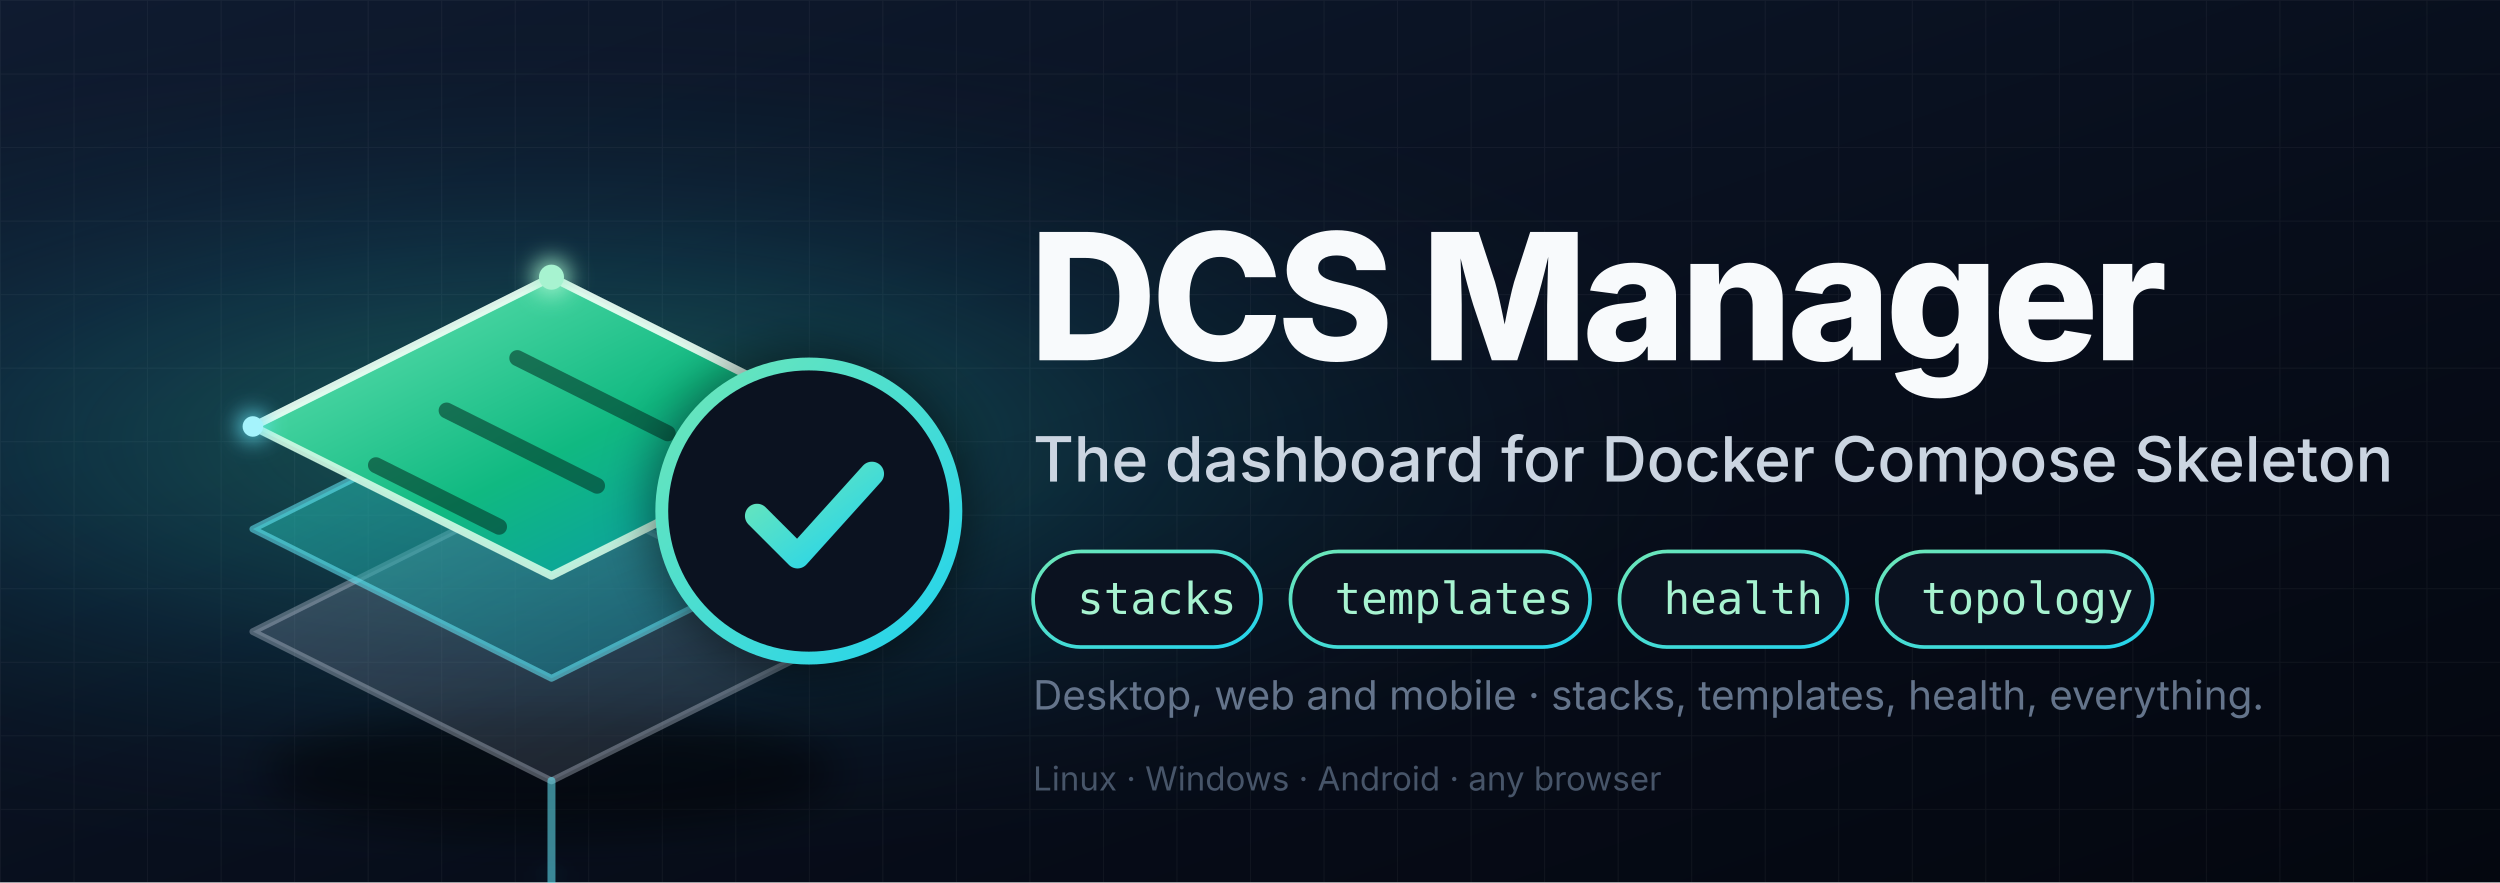
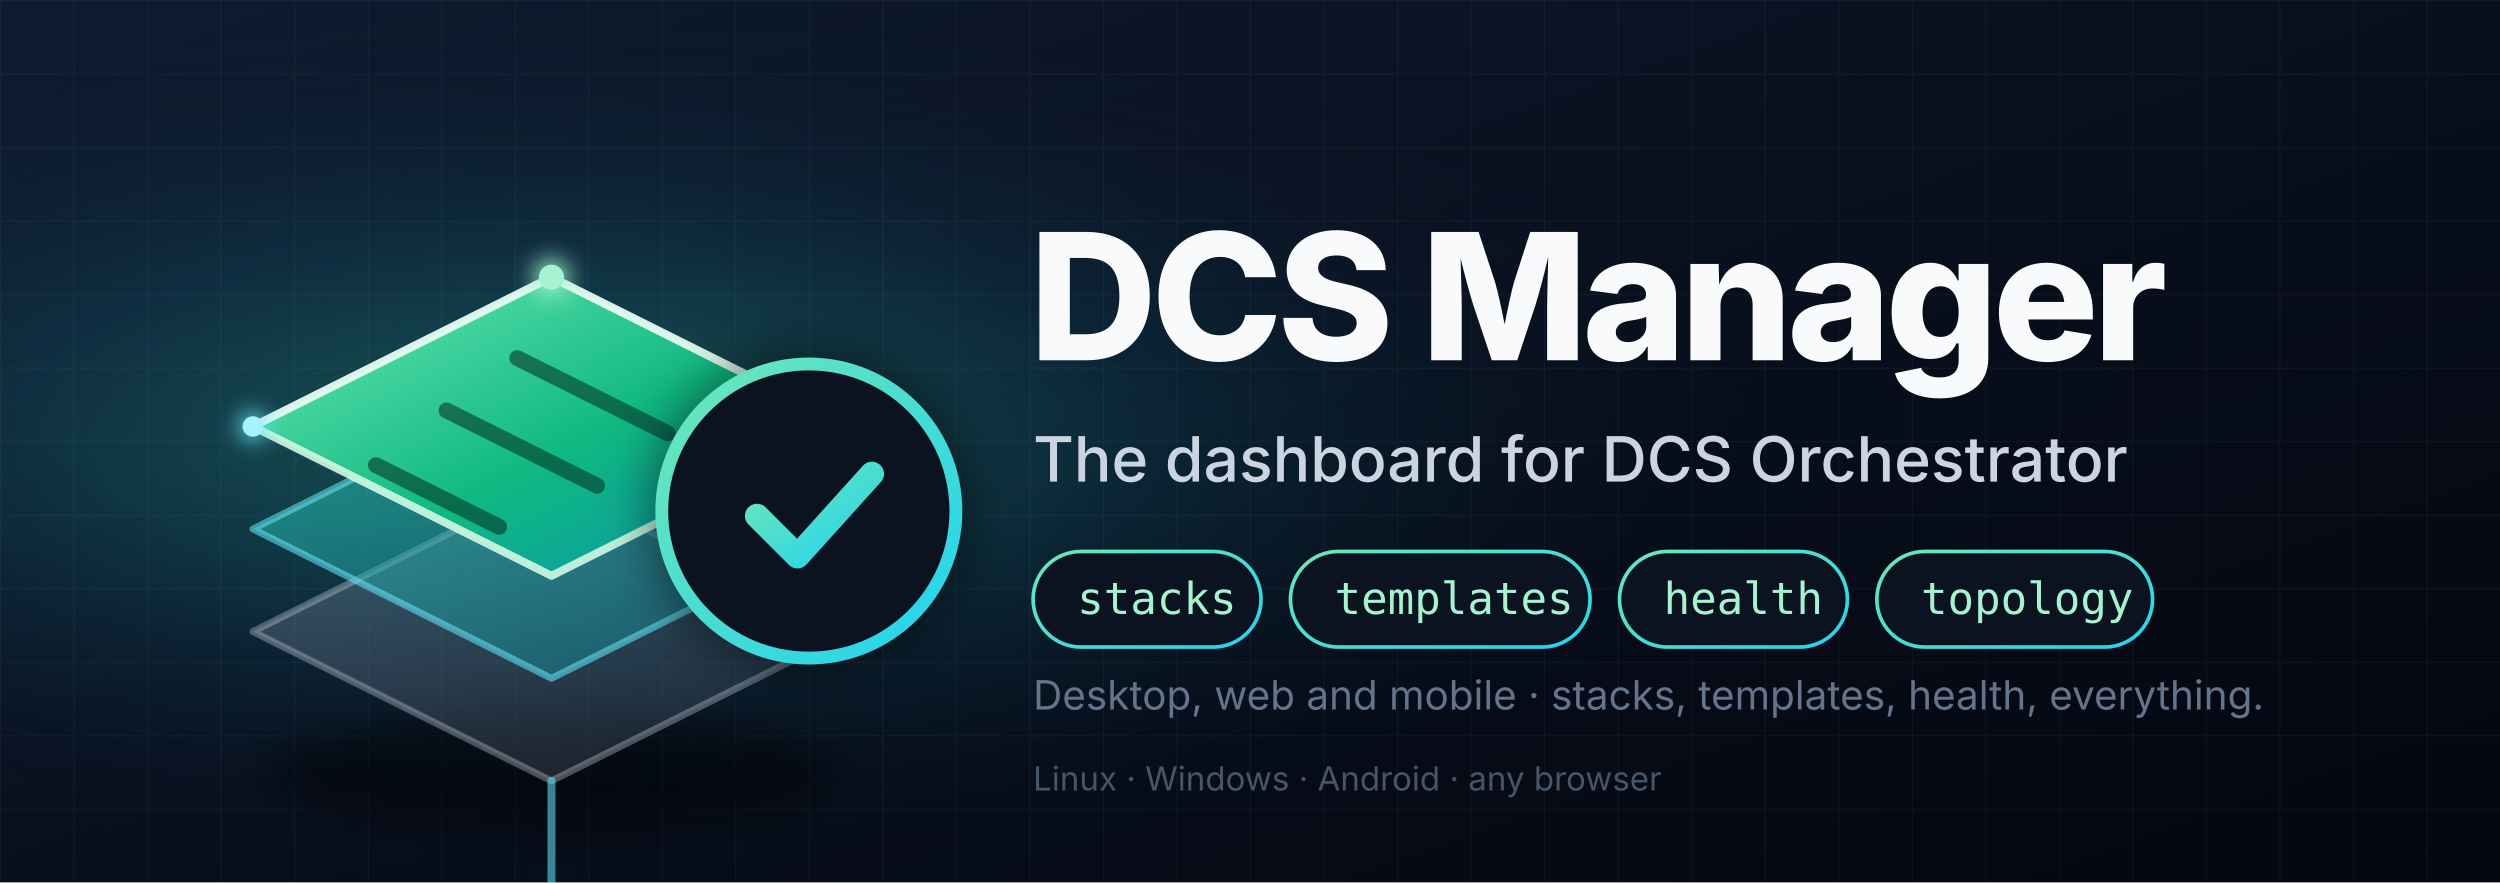
<svg xmlns="http://www.w3.org/2000/svg" viewBox="0 0 1360 480" width="1360" height="480">
  <defs>
    <linearGradient id="bg" x1="0" y1="0" x2="1" y2="1">
      <stop offset="0" stop-color="#101a2e" />
      <stop offset="1" stop-color="#050a14" />
    </linearGradient>
    <radialGradient id="glow" cx="0.32" cy="0.22" r="0.75">
      <stop offset="0" stop-color="#34d399" stop-opacity="0.32" />
      <stop offset="0.45" stop-color="#22d3ee" stop-opacity="0.10" />
      <stop offset="1" stop-color="#0b1220" stop-opacity="0" />
    </radialGradient>
    <linearGradient id="topFace" x1="0" y1="0" x2="1" y2="1">
      <stop offset="0" stop-color="#6ee7b7" />
      <stop offset="0.55" stop-color="#10b981" />
      <stop offset="1" stop-color="#0891b2" />
    </linearGradient>
    <linearGradient id="midFace" x1="0" y1="0" x2="1" y2="1">
      <stop offset="0" stop-color="#2dd4bf" stop-opacity="0.55" />
      <stop offset="1" stop-color="#0e7490" stop-opacity="0.45" />
    </linearGradient>
    <linearGradient id="lowFace" x1="0" y1="0" x2="1" y2="1">
      <stop offset="0" stop-color="#94a3b8" stop-opacity="0.32" />
      <stop offset="1" stop-color="#475569" stop-opacity="0.28" />
    </linearGradient>
    <linearGradient id="edgeLight" x1="0" y1="0" x2="0" y2="1">
      <stop offset="0" stop-color="#ffffff" stop-opacity="0.35" />
      <stop offset="1" stop-color="#ffffff" stop-opacity="0" />
    </linearGradient>
    <linearGradient id="accent" x1="0" y1="0" x2="1" y2="1">
      <stop offset="0" stop-color="#6ee7b7" />
      <stop offset="1" stop-color="#22d3ee" />
    </linearGradient>
    <linearGradient id="amber" x1="0" y1="0" x2="1" y2="1">
      <stop offset="0" stop-color="#fcd34d" />
      <stop offset="1" stop-color="#f59e0b" />
    </linearGradient>
    <linearGradient id="violet" x1="0" y1="0" x2="1" y2="1">
      <stop offset="0" stop-color="#c4b5fd" />
      <stop offset="1" stop-color="#7c3aed" />
    </linearGradient>
    <filter id="soft" x="-30%" y="-30%" width="160%" height="160%">
      <feGaussianBlur stdDeviation="18" />
    </filter>
    <filter id="dotGlow" x="-200%" y="-200%" width="500%" height="500%">
      <feGaussianBlur stdDeviation="10" />
    </filter>
    <filter id="badgeShadow" x="-30%" y="-30%" width="160%" height="160%">
      <feGaussianBlur stdDeviation="14" />
    </filter>
  </defs>
  <linearGradient id="bannerBg" x1="0" y1="0" x2="1" y2="1">
    <stop offset="0" stop-color="#0f1b30" />
    <stop offset="0.6" stop-color="#070d1a" />
    <stop offset="1" stop-color="#04070f" />
  </linearGradient>
  <radialGradient id="bannerGlow" cx="0.22" cy="0.5" r="0.5">
    <stop offset="0" stop-color="#34d399" stop-opacity="0.35" />
    <stop offset="0.5" stop-color="#22d3ee" stop-opacity="0.10" />
    <stop offset="1" stop-color="#0b1220" stop-opacity="0" />
  </radialGradient>
  <pattern id="grid" width="40" height="40" patternUnits="userSpaceOnUse">
    <path d="M40 0 H0 V40" fill="none" stroke="#ffffff" stroke-opacity="0.045" stroke-width="1" />
  </pattern>
  <rect width="1360" height="480" fill="url(#bannerBg)" />
  <rect width="1360" height="480" fill="url(#grid)" />
  <rect width="1360" height="480" fill="url(#bannerGlow)" />
  <g transform="translate(0 0) scale(1)">
    <g transform="translate(300 232) scale(0.62)">
      <ellipse cx="0" cy="304" rx="250" ry="52" fill="#000000" fill-opacity="0.45" filter="url(#soft)" />
      <g transform="translate(0 180)">
        <path d="M-262 0 L0 -131 L262 0 L0 131 Z" fill="url(#lowFace)" stroke="#cbd5e1" stroke-opacity="0.35" stroke-width="6" stroke-linejoin="round" />
      </g>
      <g transform="translate(0 90)">
        <path d="M-262 0 L0 -131 L262 0 L0 131 Z" fill="url(#midFace)" stroke="#67e8f9" stroke-opacity="0.55" stroke-width="6" stroke-linejoin="round" />
      </g>
      <g transform="translate(0 0)">
        <path d="M-262 0 L0 -131 L262 0 L0 131 Z" fill="url(#topFace)" stroke="#d1fae5" stroke-opacity="0.9" stroke-width="7" stroke-linejoin="round" />
        <path d="M-262 0 L0 -131 L262 0" fill="none" stroke="#ffffff" stroke-opacity="0.45" stroke-width="7" stroke-linecap="round" stroke-linejoin="round" />
        <g stroke="#022c22" stroke-opacity="0.55" stroke-width="14" stroke-linecap="round">
          <line x1="-92" y1="-14" x2="40" y2="52" />
          <line x1="-30" y1="-60" x2="102" y2="6" />
          <line x1="-154" y1="34" x2="-46" y2="88" />
        </g>
      </g>
      <circle cx="0" cy="-131" r="16" fill="#a7f3d0" filter="url(#dotGlow)" fill-opacity="0.9" />
      <circle cx="0" cy="-131" r="11" fill="#a7f3d0" />
      <circle cx="-262" cy="0" r="12" fill="#67e8f9" filter="url(#dotGlow)" />
      <circle cx="-262" cy="0" r="9" fill="#a5f3fc" />
      <circle cx="262" cy="0" r="12" fill="#67e8f9" filter="url(#dotGlow)" />
      <circle cx="262" cy="0" r="9" fill="#a5f3fc" />
      <line x1="0" y1="311" x2="0" y2="400" stroke="#67e8f9" stroke-opacity="0.55" stroke-width="7" stroke-linecap="round" />
      <circle cx="0" cy="414" r="16" fill="#22d3ee" filter="url(#dotGlow)" fill-opacity="0.9" />
      <circle cx="0" cy="414" r="11" fill="#a5f3fc" />
    </g>
    <g transform="translate(210 148)">
      <circle cx="230" cy="130" r="86" fill="#000000" fill-opacity="0.5" filter="url(#badgeShadow)" />
      <circle cx="230" cy="130" r="80" fill="#0b1220" />
      <circle cx="230" cy="130" r="80" fill="none" stroke="url(#accent)" stroke-width="7" />
      <g transform="translate(230 130) scale(0.44)">
        <path d="M-64 6 L-14 56 L78 -46" fill="none" stroke="url(#accent)" stroke-width="30" stroke-linecap="round" stroke-linejoin="round" />
      </g>
    </g>
    <g font-family="Inter, 'Segoe UI', Roboto, Helvetica, Arial, sans-serif" fill="#f8fafc">
      <text x="560" y="196" font-size="96" font-weight="800" letter-spacing="-3">DCS Manager</text>
-       <text x="562" y="262" font-size="34" font-weight="500" fill="#cbd5e1">The dashboard for Docker Compose Skeleton</text>
+       <text x="562" y="262" font-size="34" font-weight="500" fill="#cbd5e1">The dashboard for DCS Orchestrator</text>
    </g>
    <g transform="translate(562 300)" font-family="'JetBrains Mono', 'Fira Mono', Menlo, Consolas, monospace" font-size="24">
      <rect x="0" y="0" width="124" height="52" rx="26" fill="#0b1220" stroke="url(#accent)" stroke-width="2" />
      <text x="24" y="34" fill="#a7f3d0">stacks</text>
      <rect x="140" y="0" width="163" height="52" rx="26" fill="#0b1220" stroke="url(#accent)" stroke-width="2" />
      <text x="164" y="34" fill="#a7f3d0">templates</text>
      <rect x="319" y="0" width="124" height="52" rx="26" fill="#0b1220" stroke="url(#accent)" stroke-width="2" />
      <text x="343" y="34" fill="#a7f3d0">health</text>
      <rect x="459" y="0" width="150" height="52" rx="26" fill="#0b1220" stroke="url(#accent)" stroke-width="2" />
      <text x="483" y="34" fill="#a7f3d0">topology</text>
    </g>
    <g transform="translate(562 386)" font-family="Inter, 'Segoe UI', Roboto, Helvetica, Arial, sans-serif" font-size="22" fill="#64748b">
      <text x="0" y="0">Desktop, web and mobile · stacks, templates, health, everything.</text>
    </g>
    <g transform="translate(562 430)" font-family="Inter, 'Segoe UI', Roboto, Helvetica, Arial, sans-serif" font-size="18" fill="#475569">
      <text x="0" y="0">Linux · Windows · Android · any browser</text>
    </g>
  </g>
</svg>
